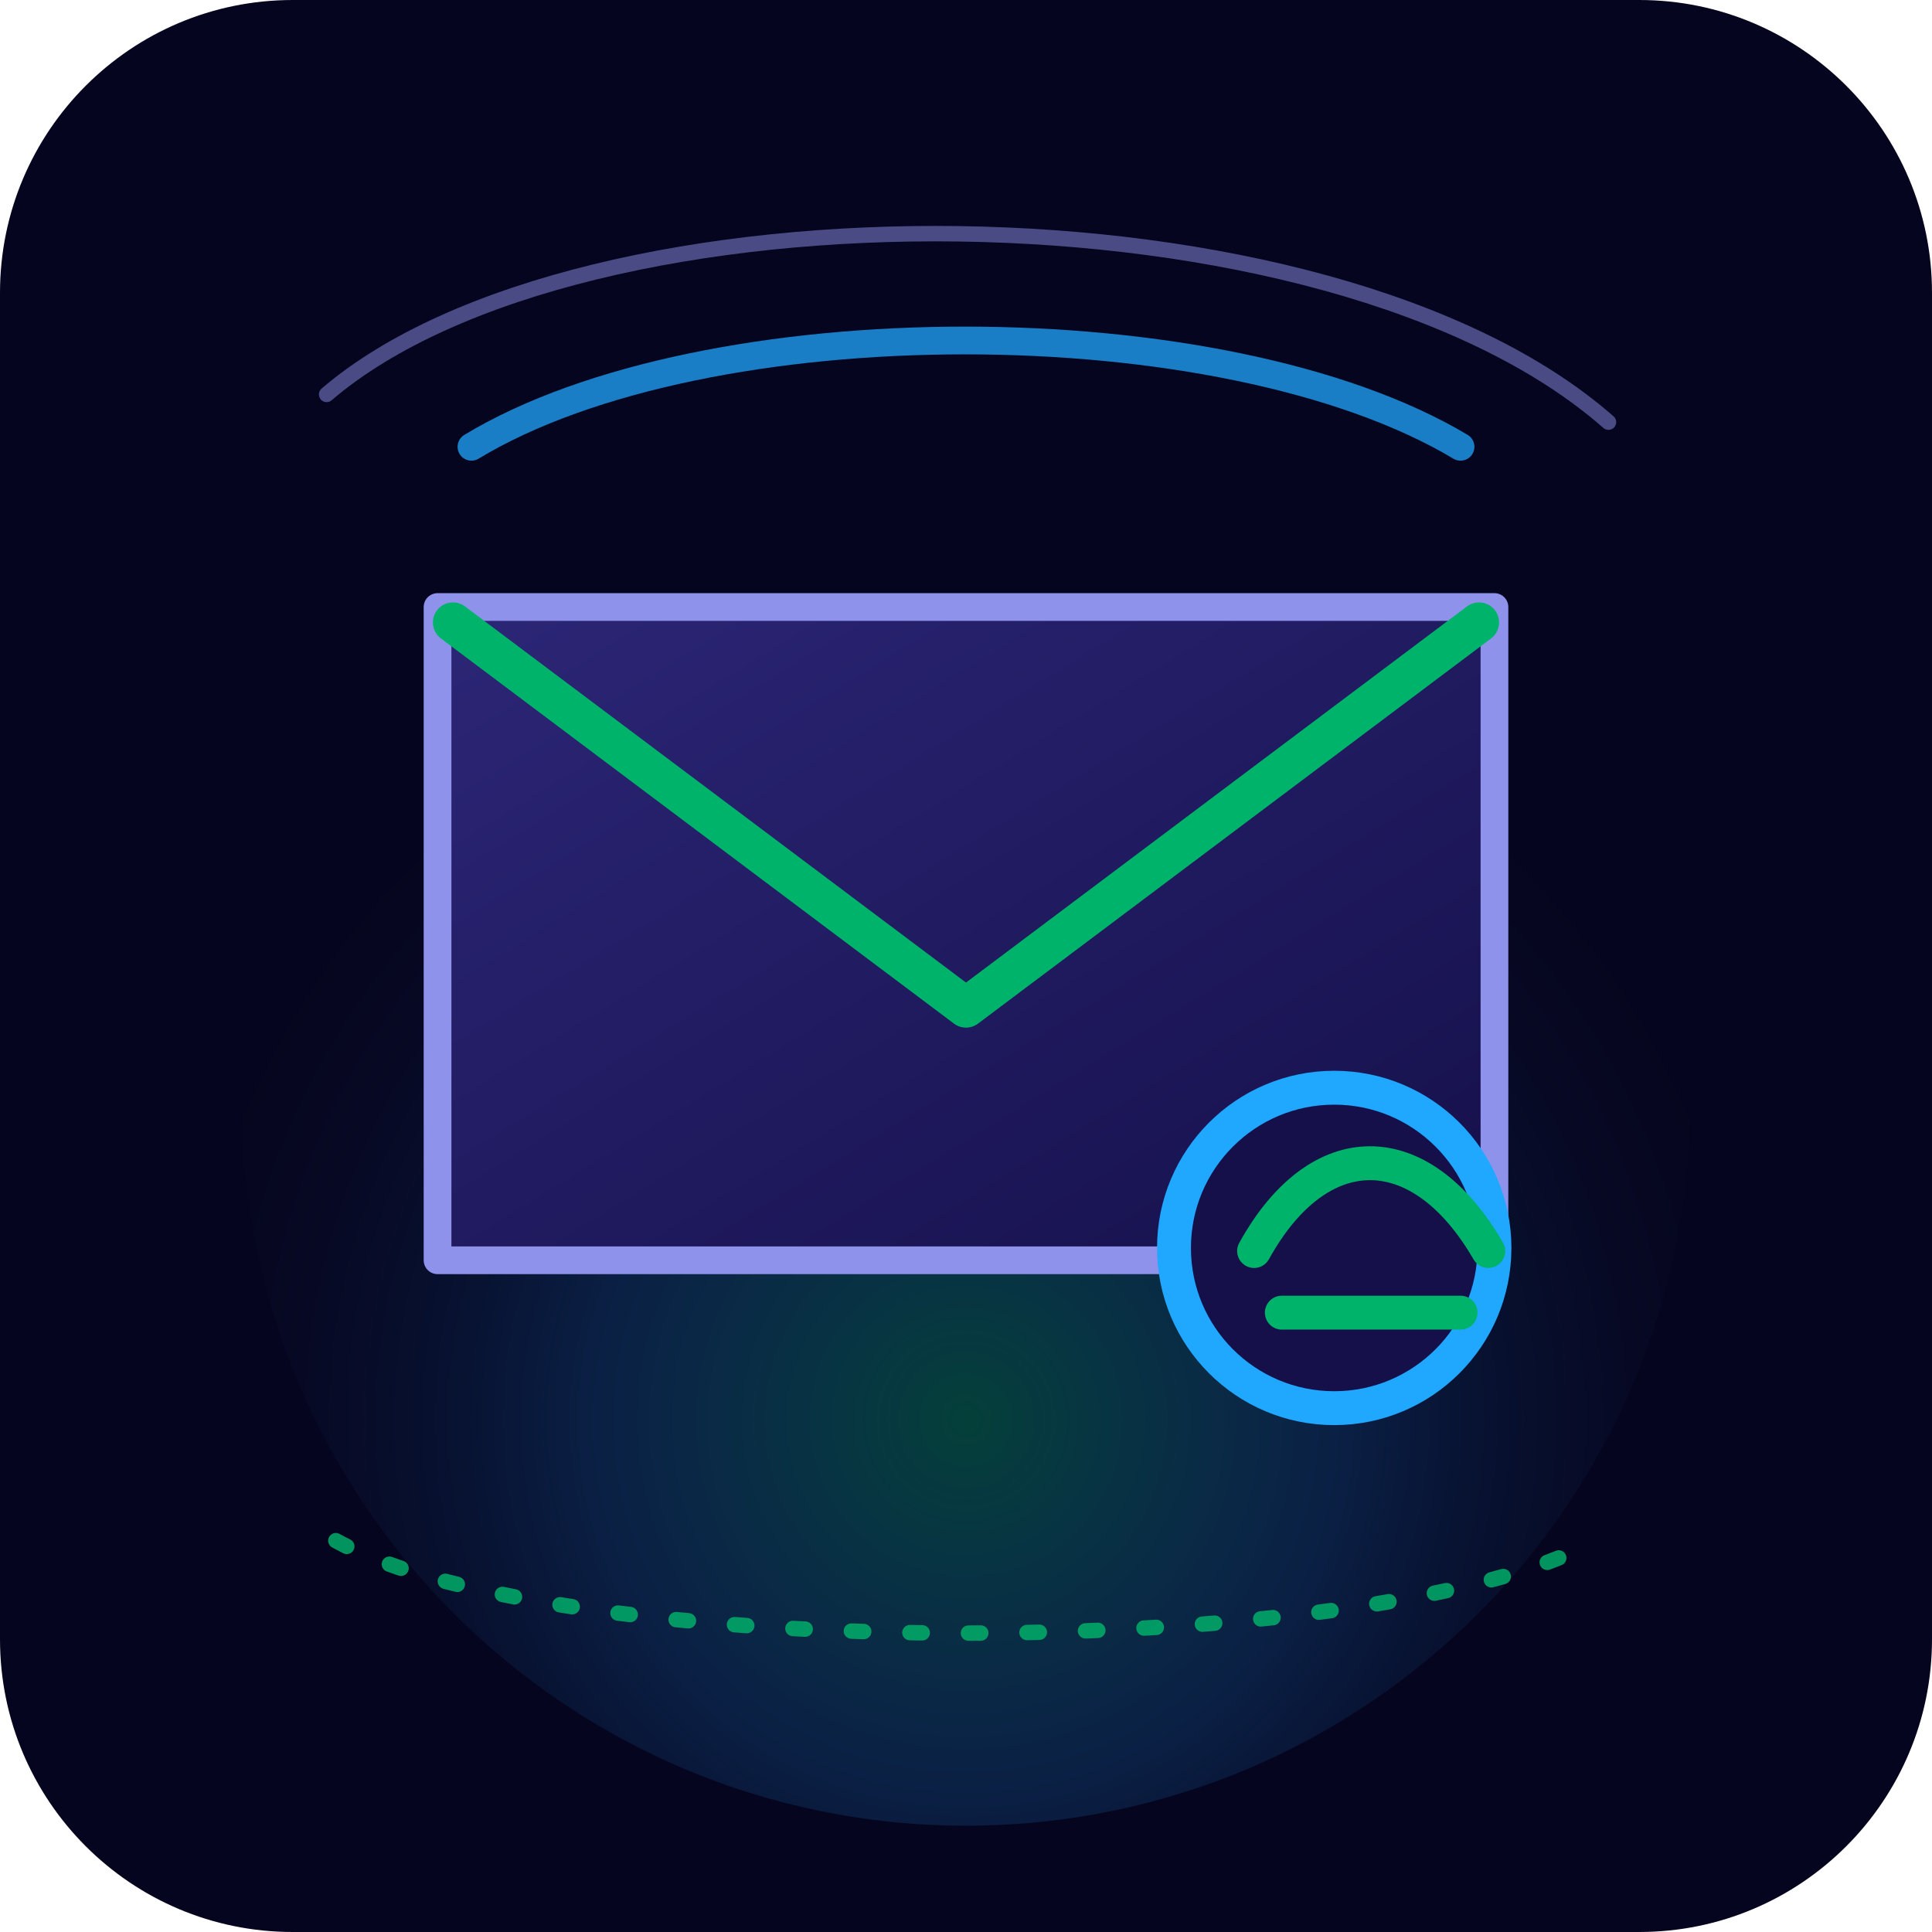
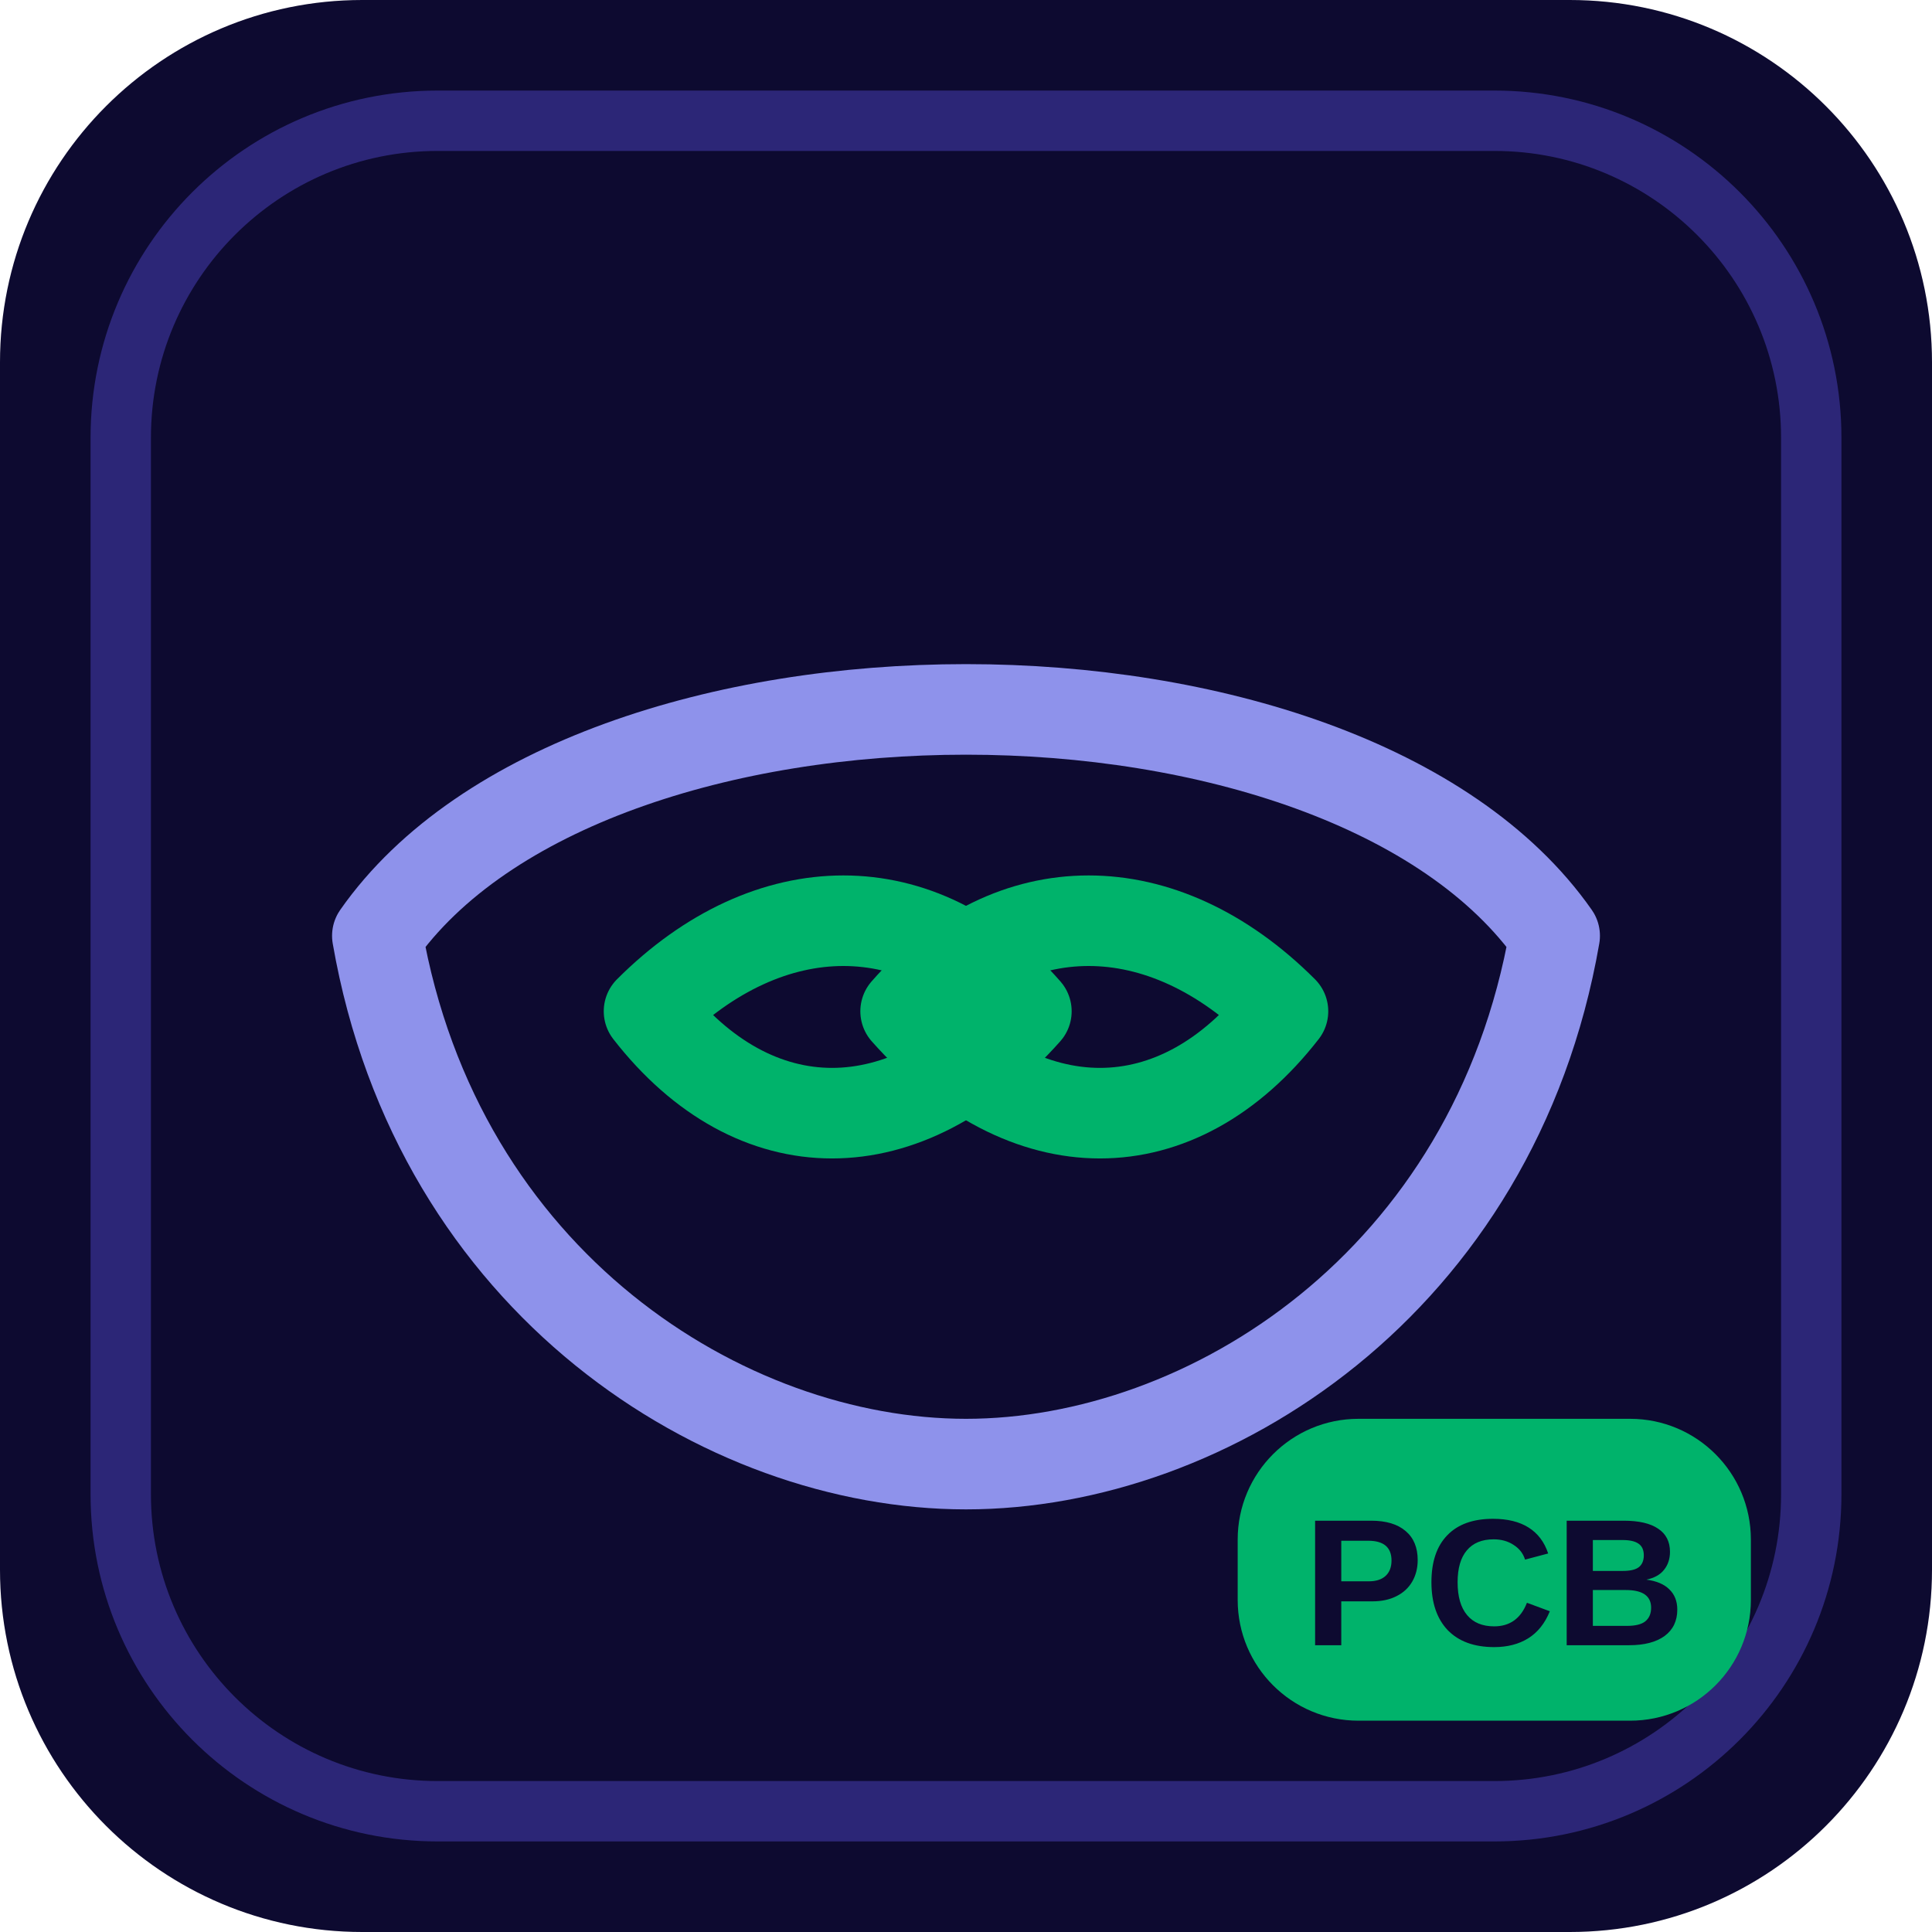
- <svg xmlns="http://www.w3.org/2000/svg" width="1254" height="1254" viewBox="0 0 1254 1254" role="img" aria-label="phishing-campaign-builder icon">
-   <defs>
-     <radialGradient id="glow" cx="50%" cy="72%" r="58%">
-       <stop offset="0%" stop-color="#00B36B" stop-opacity="0.34" />
-       <stop offset="46%" stop-color="#20A7FF" stop-opacity="0.16" />
-       <stop offset="100%" stop-color="#06051f" stop-opacity="0" />
-     </radialGradient>
-     <linearGradient id="panel" x1="0%" y1="0%" x2="100%" y2="100%">
-       <stop offset="0%" stop-color="#2C2677" />
-       <stop offset="100%" stop-color="#15104a" />
-     </linearGradient>
-   </defs>
-   <rect width="1254" height="1254" rx="190" fill="#06051f" />
-   <circle cx="627" cy="715" r="470" fill="url(#glow)" />
-   <path d="M218 1000 C362 1080 890 1080 1036 1000" fill="none" stroke="#00B36B" stroke-width="10" stroke-linecap="round" stroke-dasharray="8 30" opacity="0.82" />
-   <path d="M212 256 C378 114 862 114 1044 274" fill="none" stroke="#8E92EB" stroke-width="10" stroke-linecap="round" opacity="0.5" />
-   <path d="M284 394 h686 v424 H284 z" fill="url(#panel)" stroke="#8E92EB" stroke-width="18" stroke-linejoin="round" />
-   <path d="M294 404 l333 250 l333 -250" fill="none" stroke="#00B36B" stroke-width="26" stroke-linecap="round" stroke-linejoin="round" />
-   <circle cx="866" cy="810" r="104" fill="#15104a" stroke="#20A7FF" stroke-width="22" />
-   <path d="M814 812 c42 -76 108 -76 152 0 M832 852 h116" fill="none" stroke="#00B36B" stroke-width="22" stroke-linecap="round" />
-   <path d="M306 290 C458 198 794 198 948 290" fill="none" stroke="#20A7FF" stroke-width="18" stroke-linecap="round" opacity="0.75" />
+ <svg xmlns="http://www.w3.org/2000/svg" width="128" height="128" viewBox="0 0 128 128" role="img" aria-label="phishing-campaign-builder icon">
+   <rect width="128" height="128" rx="24" fill="#0D0A30" />
+   <rect x="8" y="8" width="112" height="112" rx="21" fill="none" stroke="#2C2677" stroke-width="4" />
+   <g>
+     <path d="M25 62c14-20 64-20 78 0-4 23-23 35-39 35S29 85 25 62z" fill="none" stroke="#8E92EB" stroke-width="6" stroke-linecap="round" stroke-linejoin="round" />
+     <path d="M43 67c8-8 18-8 25 0-8 9-18 9-25 0z" fill="none" stroke="#00B36B" stroke-width="6" stroke-linecap="round" stroke-linejoin="round" />
+     <path d="M85 67c-8-8-18-8-25 0 8 9 18 9 25 0z" fill="none" stroke="#00B36B" stroke-width="6" stroke-linecap="round" stroke-linejoin="round" />
+   </g>
+   <rect x="82" y="94" width="34" height="20" rx="8" fill="#00B36B" />
+   <text x="99" y="109" fill="#0D0A30" font-family="Arial, Helvetica, sans-serif" font-size="12" font-weight="800" text-anchor="middle">PCB</text>
</svg>
